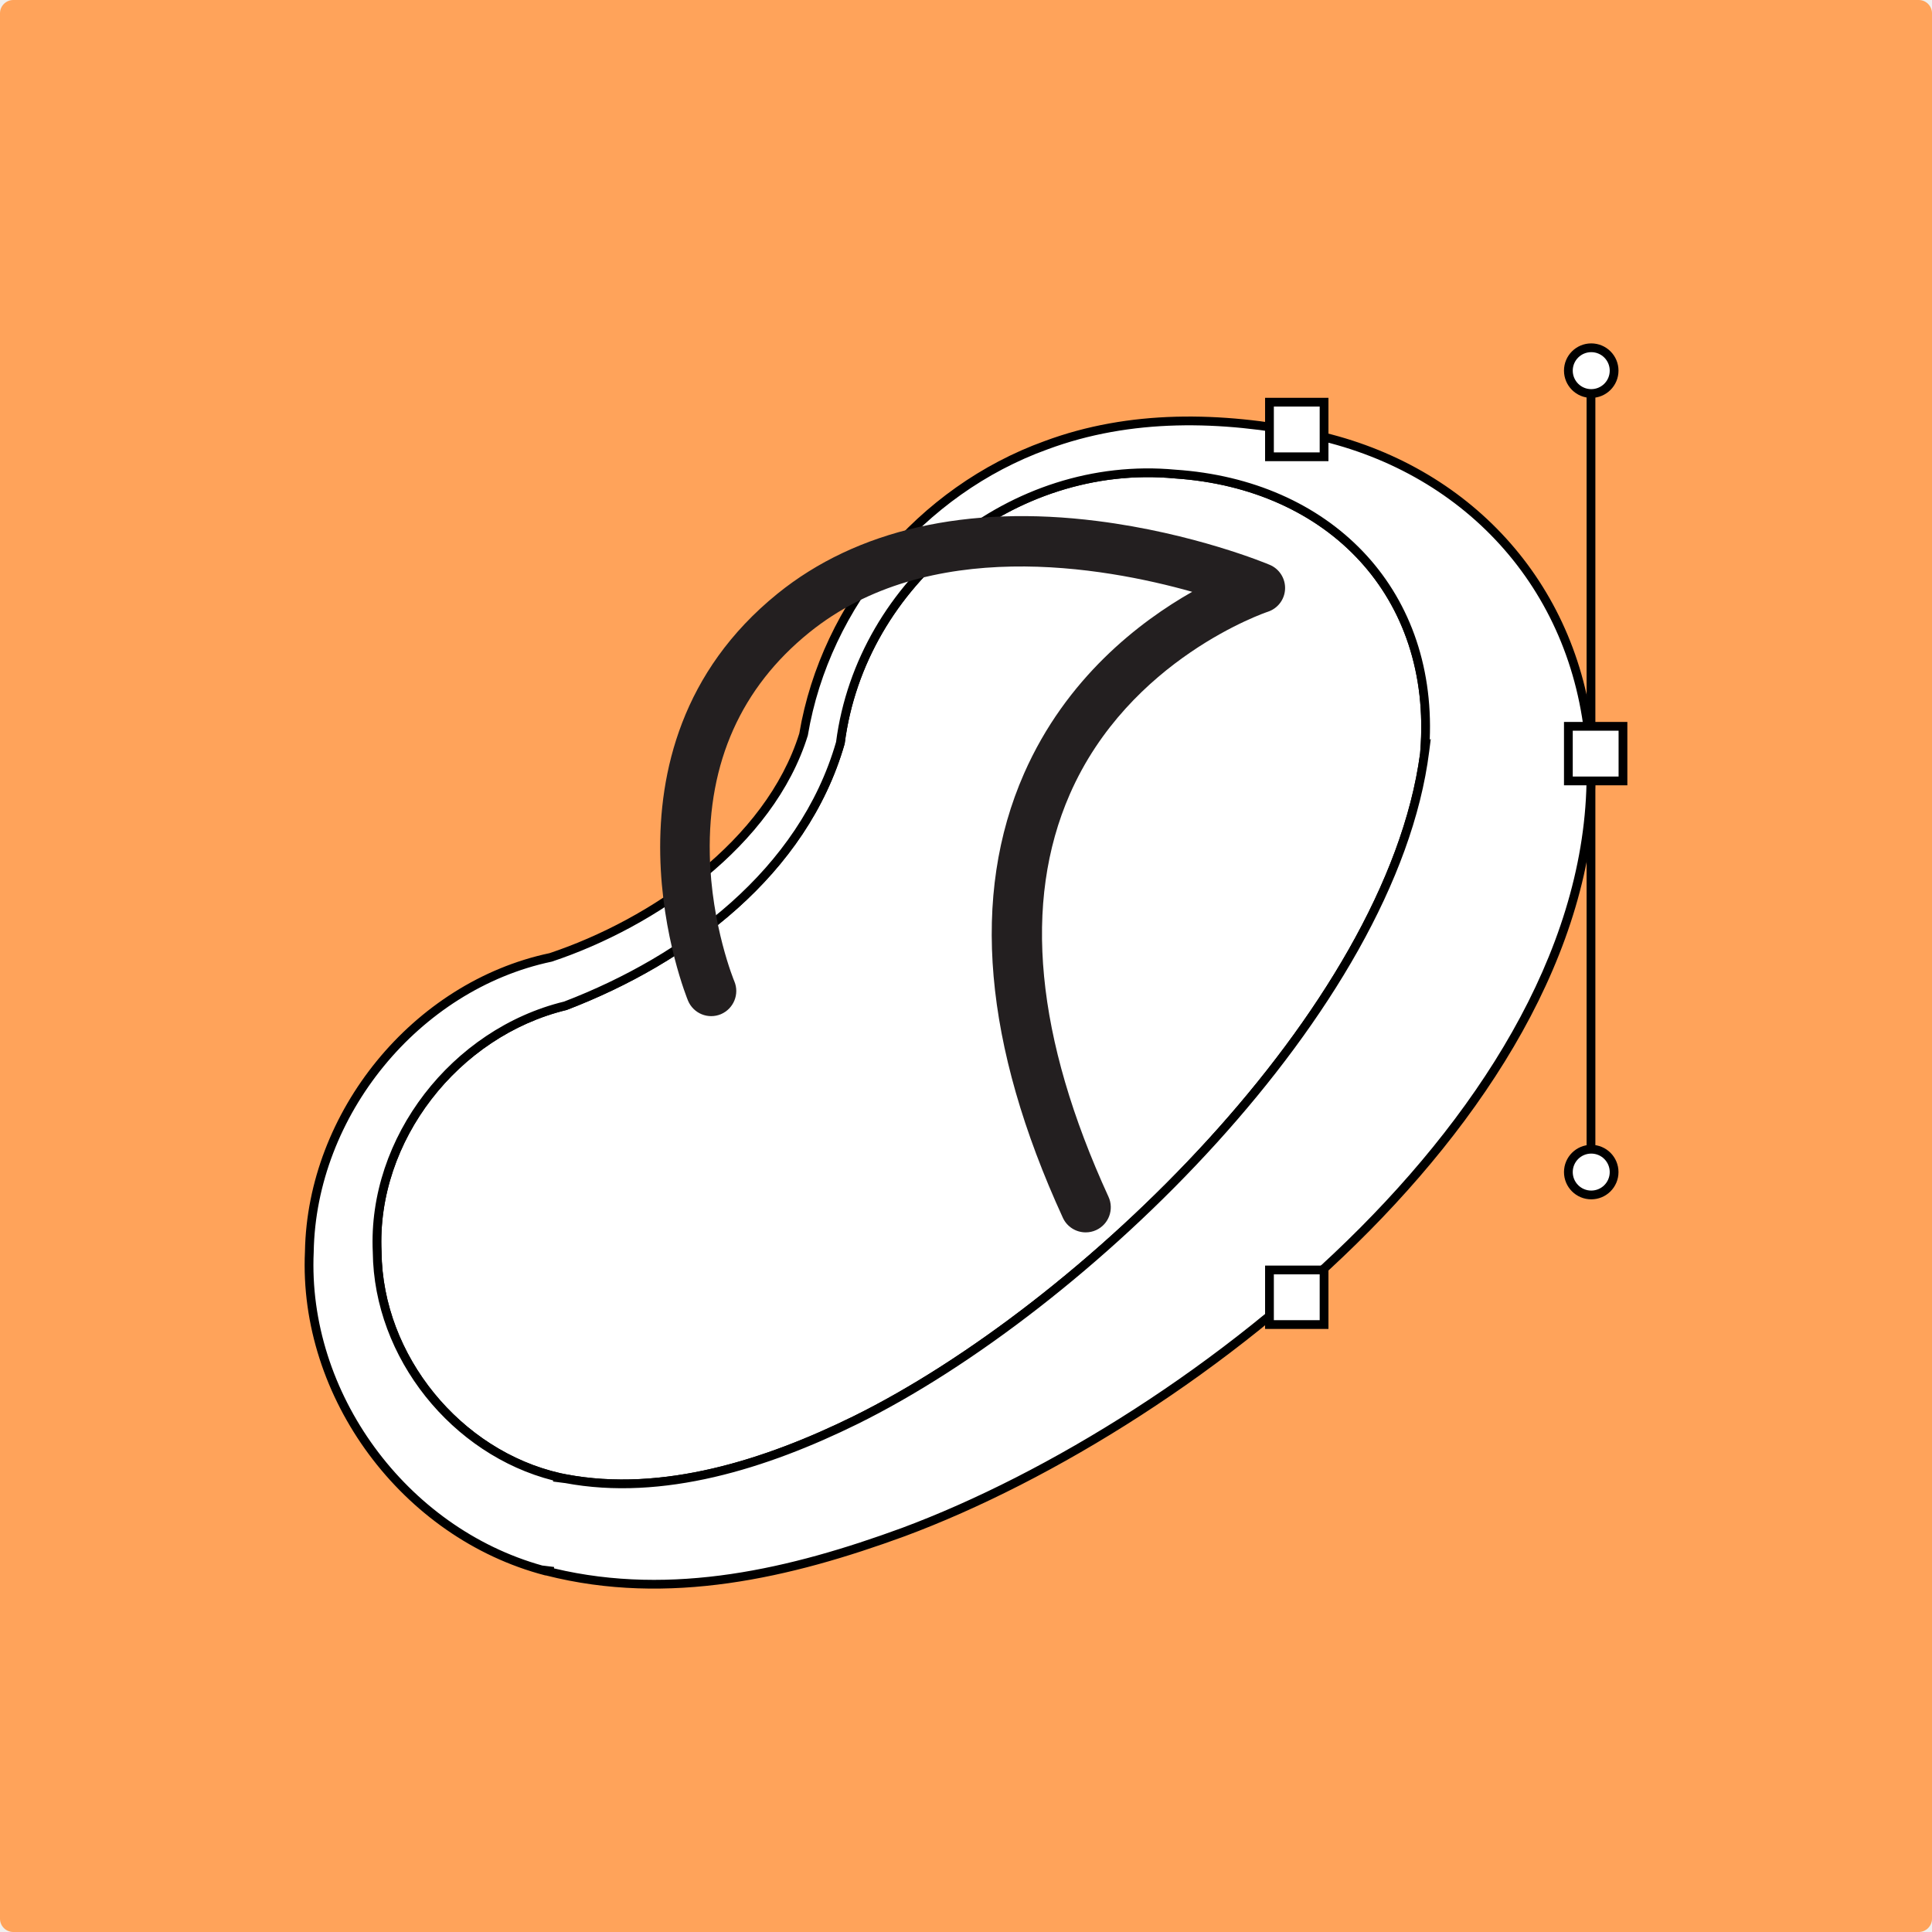
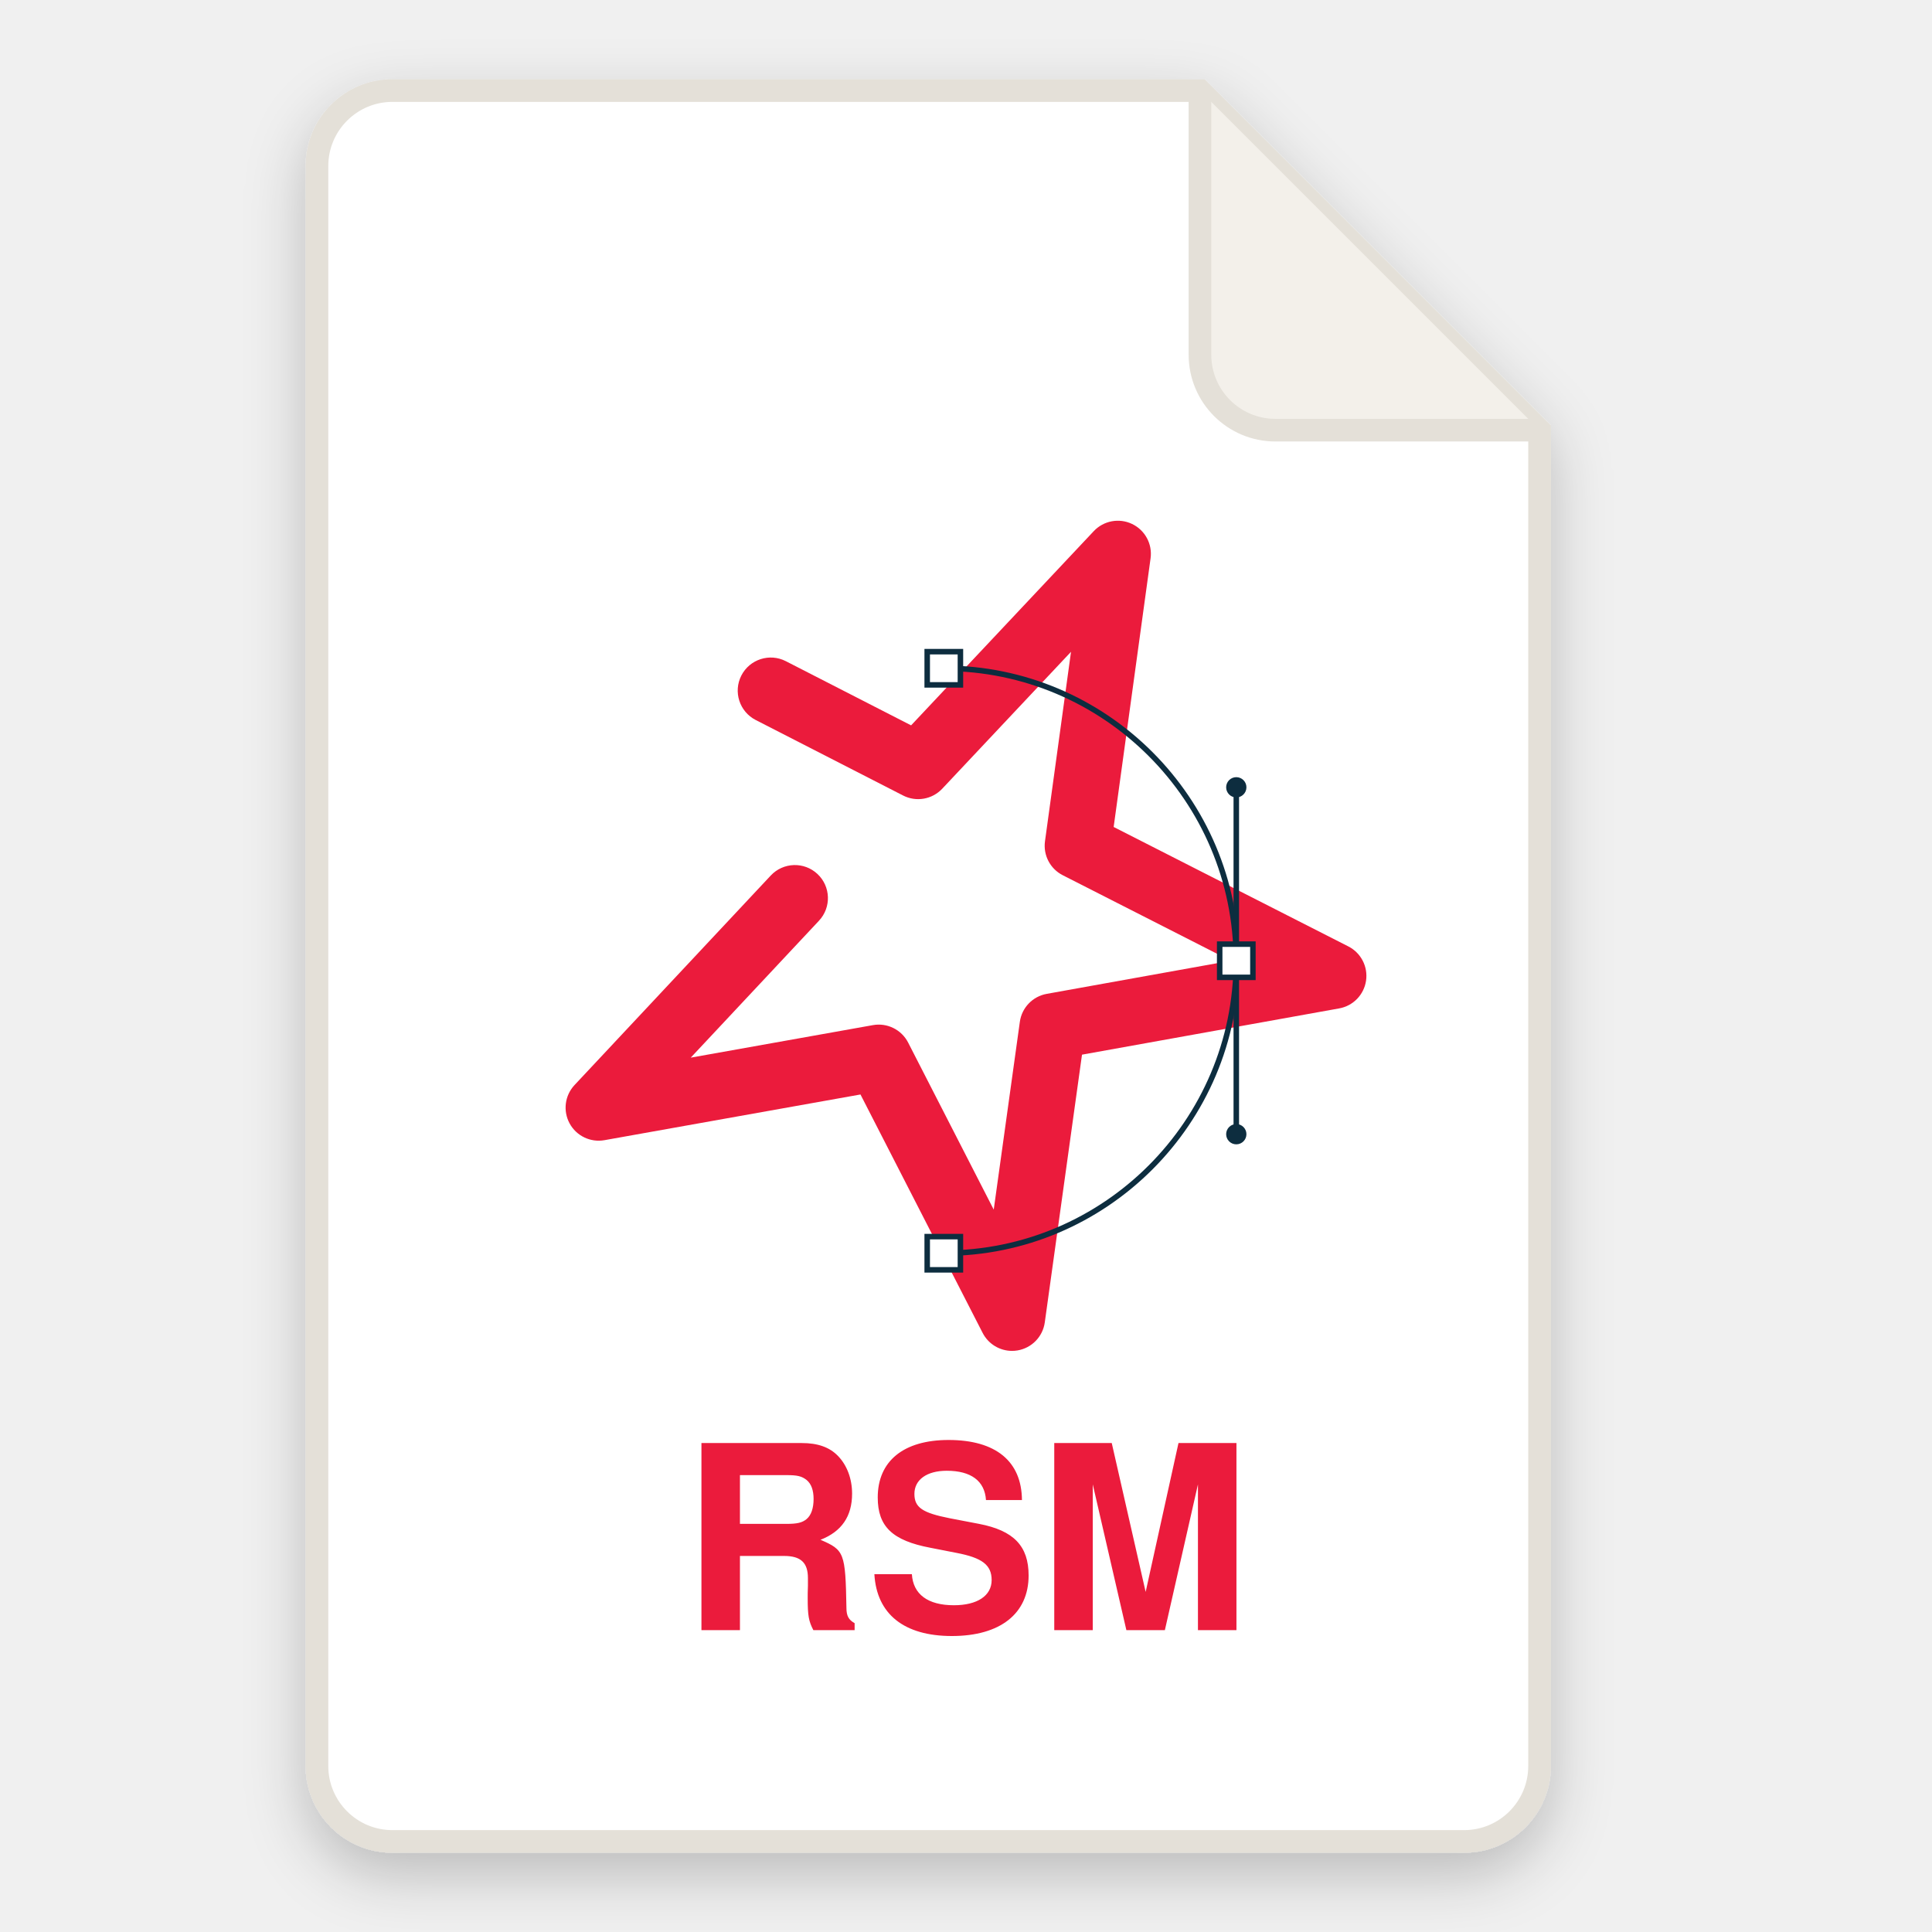
- <svg xmlns="http://www.w3.org/2000/svg" viewBox="0 0 139.771 139.771">
+ <svg xmlns="http://www.w3.org/2000/svg" viewBox="0 0 512 512">
  <defs>
-     <style>
-       .cls-1{fill:#ffa35a}
-       .cls-2{fill:#ffffff}
-       .cls-3{fill:#000000}
-       .cls-4{fill:#231f20}
+     <filter id="s" x="-20%" y="-20%" width="140%" height="140%">
+       <feDropShadow dx="0" dy="6" stdDeviation="8" flood-opacity=".22" />
+     </filter>
+   </defs>
+   <path d="M104 24h214l90 90v354a20 20 0 0 1-20 20H104a20 20 0 0 1-20-20V44a20 20 0 0 1 20-20z" fill="#ffffff" stroke="#e4e0d8" stroke-width="6" filter="url(#s)" />
+   <path d="M318 24v70a20 20 0 0 0 20 20h70" fill="#f3f0ea" stroke="#e4e0d8" stroke-width="6" stroke-linejoin="round" />
+   <svg x="146" y="138" width="220" height="220" viewBox="0 0 145.398 150.728">
+     <defs>
+       <style>
+       .cls-1{fill:#eb1b3c}
+       .cls-2{fill:#0d2d3f}
+       .cls-3{fill:#ffffff}
    </style>
-   </defs>
-   <g id="Asset_7" data-name="Asset 7">
-     <g>
-       <path d="M0.963 0 L138.808 0 C139.34 0 139.771 0.431 139.771 0.963 L139.771 138.808 C139.771 139.34 139.34 139.771 138.808 139.771 L0.963 139.771 C0.431 139.771 0 139.34 0 138.808 L0 0.963 C0 0.431 0.431 0 0.963 0 Z" class="cls-1" />
+     </defs>
+     <g id="Asset_11" data-name="Asset 11">
      <g>
        <g>
-           <path d="M103.068 54.34 C103.955 43.018 96.265 35.043 85.007 34.295 C73.279 33.198 62.299 42.08 60.796 53.744 C58.108 63.095 49.645 69.415 40.903 72.763 C32.941 74.69 26.899 82.405 27.286 90.576 C27.362 98.387 33.359 105.493 40.897 106.976 L40.054 106.869 C40.054 106.869 40.313 106.856 40.32 106.856 L40.884 106.97 C47.921 108.314 55.446 105.911 61.887 102.742 C78.344 94.621 100.735 72.991 103.08 54.327 L103.08 54.327 Z" class="cls-2" />
-           <path d="M60.485 53.68 C62.021 41.859 73.143 32.87 85.032 33.979 C96.184 34.722 103.898 42.473 103.434 53.524 L103.51 53.448 L103.395 54.367 C101.036 73.136 78.58 94.858 62.027 103.026 C55.535 106.221 47.955 108.63 40.857 107.288 L40.857 107.291 L40.013 107.183 L40.017 107.103 C32.723 105.257 27.047 98.259 26.969 90.585 C26.579 82.271 32.71 74.43 40.809 72.459 C49.444 69.149 57.819 62.915 60.485 53.68 Z M61.111 53.785 L61.108 53.809 L61.101 53.832 C58.385 63.278 49.851 69.676 41.016 73.059 L40.997 73.066 L40.978 73.071 C33.163 74.962 27.223 82.542 27.603 90.561 L27.603 90.567 L27.603 90.573 C27.676 98.091 33.351 104.951 40.547 106.579 L40.947 106.659 C47.913 107.99 55.368 105.597 61.747 102.457 C78.04 94.417 100.247 73.025 102.736 54.52 L102.736 54.52 L102.752 54.315 C103.625 43.169 96.068 35.347 84.985 34.611 L84.981 34.611 L84.977 34.61 C73.419 33.53 62.591 42.29 61.111 53.785 Z" class="cls-3" />
-         </g>
-         <path d="M114.783 84.795 L114.783 26.155 L115.417 26.155 L115.417 84.795 Z" class="cls-3" />
-         <g>
-           <path d="M115.03 53.953 C116.748 79.077 86.667 102.913 65.361 110.837 C57.031 113.886 48.136 115.959 39.223 113.576 L40.047 113.677 C40.047 113.677 39.502 113.658 39.496 113.658 C29.302 110.996 21.897 100.973 22.379 90.557 C22.55 80.579 30.088 71.317 39.838 69.263 C47.255 66.791 55.68 61.016 58.134 53.136 C59.725 43.684 66.654 35.468 75.662 32.216 C81.773 29.94 88.354 30.098 94.744 31.385 C105.977 33.693 114.067 42.327 115.024 53.966 L115.024 53.966 Z M103.068 54.34 C103.955 43.018 96.265 35.043 85.007 34.295 C73.279 33.198 62.299 42.08 60.796 53.744 C58.108 63.095 49.645 69.415 40.903 72.763 C32.941 74.69 26.899 82.405 27.286 90.576 C27.362 98.387 33.359 105.493 40.897 106.976 L40.054 106.869 C40.054 106.869 40.313 106.856 40.32 106.856 L40.884 106.97 C47.921 108.314 55.446 105.911 61.887 102.742 C78.344 94.621 100.735 72.991 103.08 54.327 L103.08 54.327 Z" class="cls-2" />
-           <path d="M115.228 52.849 L115.267 52.772 L115.346 53.932 C117.077 79.237 86.881 103.172 65.471 111.134 C57.19 114.166 48.356 116.227 39.5 113.976 L39.49 113.975 L39.455 113.975 L39.416 113.965 C29.078 111.265 21.576 101.111 22.062 90.547 C22.238 80.429 29.87 71.048 39.755 68.957 C47.065 66.516 55.395 60.828 57.825 53.062 C59.442 43.506 66.445 35.206 75.555 31.917 C81.718 29.622 88.358 29.776 94.806 31.074 C105.825 33.338 113.858 41.622 115.228 52.849 Z M58.446 53.188 L58.443 53.209 L58.436 53.23 C55.953 61.207 47.452 67.059 39.938 69.564 L39.921 69.57 L39.903 69.573 C30.298 71.597 22.865 80.732 22.696 90.563 L22.696 90.567 L22.696 90.572 C22.226 100.731 29.375 110.52 39.261 113.267 L39.262 113.261 L40.086 113.363 L40.078 113.465 C48.669 115.515 57.224 113.478 65.25 110.54 C86.35 102.693 116.124 79.15 114.737 54.344 L114.708 53.992 C113.762 42.493 105.776 33.975 94.681 31.696 C88.349 30.421 81.829 30.257 75.77 32.514 C66.869 35.727 60.018 43.849 58.446 53.188 Z M60.485 53.68 C62.021 41.859 73.143 32.87 85.032 33.979 C96.184 34.722 103.898 42.473 103.434 53.524 L103.51 53.448 L103.395 54.367 C101.036 73.136 78.58 94.858 62.027 103.026 C55.535 106.221 47.955 108.63 40.857 107.288 L40.857 107.291 L40.013 107.183 L40.017 107.103 C32.723 105.257 27.047 98.259 26.969 90.585 C26.579 82.271 32.71 74.43 40.809 72.459 C49.444 69.149 57.819 62.915 60.485 53.68 Z M61.111 53.785 L61.108 53.809 L61.101 53.832 C58.385 63.278 49.851 69.676 41.016 73.059 L40.997 73.066 L40.978 73.071 C33.163 74.962 27.223 82.542 27.603 90.561 L27.603 90.567 L27.603 90.573 C27.676 98.091 33.351 104.951 40.547 106.579 L40.947 106.659 C47.913 107.99 55.368 105.597 61.747 102.457 C78.04 94.417 100.247 73.025 102.736 54.52 L102.736 54.52 L102.752 54.315 C103.625 43.169 96.068 35.347 84.985 34.611 L84.981 34.611 L84.977 34.61 C73.419 33.53 62.591 42.29 61.111 53.785 Z" class="cls-3" />
-         </g>
-         <path d="M78.54 89.156 C77.856 89.156 77.196 88.763 76.892 88.098 C71.155 75.59 70.21 64.775 74.084 55.963 C77.133 49.028 82.464 44.964 86.249 42.815 C79.764 40.989 67.161 38.783 58.533 45.769 C53.626 49.744 51.211 55.145 51.35 61.821 C51.458 66.956 53.107 70.956 53.126 70.994 C53.512 71.919 53.075 72.978 52.156 73.371 C51.23 73.758 50.171 73.327 49.778 72.401 C49.702 72.224 42.329 54.22 56.251 42.948 C61.969 38.32 69.969 36.501 79.383 37.693 C86.363 38.574 91.638 40.767 91.859 40.863 C92.557 41.154 93.001 41.858 92.969 42.612 C92.937 43.373 92.436 44.026 91.714 44.26 C91.619 44.292 81.691 47.639 77.393 57.465 C73.976 65.282 74.92 75.076 80.195 86.583 C80.613 87.495 80.214 88.573 79.301 88.992 C79.054 89.106 78.8 89.156 78.547 89.156 Z" class="cls-4" />
-         <g>
-           <path d="M91.84 29.097 L95.79 29.097 L95.79 33.046 L91.84 33.046 Z" class="cls-2" />
-           <path d="M91.523 28.78 L96.107 28.78 L96.107 33.363 L91.523 33.363 Z M92.157 29.413 L92.157 32.729 L95.473 32.729 L95.473 29.413 Z" class="cls-3" />
+           <g>
+             <path d="M81.059 150.728 C78.837 150.728 76.76 149.49 75.721 147.464 L53.539 104.173 L7.054 112.47 C4.512 112.923 1.961 111.698 0.727 109.426 C-0.506 107.155 -0.146 104.348 1.621 102.462 L37.25 64.417 C39.515 61.998 43.313 61.874 45.73 64.139 C48.149 66.404 48.274 70.201 46.008 72.619 L22.723 97.484 L55.8 91.58 C58.395 91.116 60.991 92.403 62.194 94.75 L77.735 125.079 L82.475 90.982 C82.832 88.411 84.801 86.362 87.356 85.903 L120.775 79.891 L90.262 64.362 C87.985 63.203 86.692 60.729 87.04 58.197 L91.766 23.796 L68.381 48.659 C66.55 50.605 63.653 51.107 61.275 49.888 L34.516 36.18 C31.567 34.669 30.401 31.053 31.912 28.104 C33.423 25.155 37.04 23.99 39.988 25.5 L62.731 37.152 L95.897 1.889 C97.686 -0.012 100.498 -0.538 102.854 0.586 C105.21 1.711 106.567 4.23 106.212 6.817 L99.509 55.603 L142.12 77.29 C144.416 78.459 145.71 80.964 145.334 83.513 C144.958 86.062 142.996 88.087 140.46 88.543 L93.761 96.943 L87.004 145.553 C86.644 148.146 84.644 150.206 82.063 150.643 C81.727 150.7 81.391 150.728 81.059 150.728 Z" class="cls-1" />
+           </g>
        </g>
        <g>
-           <path d="M91.84 91.876 L95.79 91.876 L95.79 95.825 L91.84 95.825 Z" class="cls-2" />
-           <path d="M91.523 91.559 L96.107 91.559 L96.107 96.142 L91.523 96.142 Z M92.157 92.193 L92.157 95.508 L95.473 95.508 L95.473 92.193 Z" class="cls-3" />
-         </g>
-         <g>
-           <path d="M116.773 26.814 C116.773 27.728 116.033 28.469 115.119 28.469 C114.205 28.469 113.464 27.728 113.464 26.814 C113.464 25.901 114.205 25.16 115.119 25.16 C116.033 25.16 116.773 25.901 116.773 26.814 Z" class="cls-2" />
-           <path d="M113.147 26.814 C113.147 25.725 114.03 24.843 115.119 24.843 C116.208 24.843 117.09 25.725 117.09 26.814 C117.09 27.903 116.208 28.786 115.119 28.786 C114.03 28.786 113.147 27.903 113.147 26.814 Z M115.119 25.477 C114.38 25.477 113.781 26.076 113.781 26.814 C113.781 27.553 114.38 28.152 115.119 28.152 C115.858 28.152 116.456 27.553 116.456 26.814 C116.456 26.076 115.858 25.477 115.119 25.477 Z" class="cls-3" />
-         </g>
-         <g>
-           <path d="M116.773 84.795 C116.773 85.709 116.033 86.449 115.119 86.449 C114.205 86.449 113.464 85.709 113.464 84.795 C113.464 83.881 114.205 83.14 115.119 83.14 C116.033 83.14 116.773 83.881 116.773 84.795 Z" class="cls-2" />
-           <path d="M113.147 84.795 C113.147 83.706 114.03 82.823 115.119 82.823 C116.208 82.823 117.09 83.706 117.09 84.795 C117.09 85.884 116.208 86.766 115.119 86.766 C114.03 86.766 113.147 85.884 113.147 84.795 Z M115.119 83.457 C114.38 83.457 113.781 84.056 113.781 84.795 C113.781 85.534 114.38 86.132 115.119 86.132 C115.858 86.132 116.456 85.534 116.456 84.795 C116.456 84.056 115.858 83.457 115.119 83.457 Z" class="cls-3" />
-         </g>
-         <g>
-           <path d="M113.464 52.546 L117.414 52.546 L117.414 56.496 L113.464 56.496 Z" class="cls-2" />
-           <path d="M113.147 52.229 L117.731 52.229 L117.731 56.813 L113.147 56.813 Z M113.781 52.863 L113.781 56.179 L117.097 56.179 L117.097 52.863 Z" class="cls-3" />
+           <g>
+             <path d="M68.671 133.495 L68.671 132.495 C97.676 132.495 121.275 108.897 121.275 79.891 C121.275 50.885 97.676 27.287 68.671 27.287 L68.671 26.287 C98.228 26.287 122.275 50.334 122.275 79.891 C122.275 109.448 98.228 133.495 68.671 133.495 Z" class="cls-2" />
+           </g>
+           <g>
+             <path d="M122.275 111.383 L121.275 111.383 L121.275 48.4 L122.275 48.4 Z" class="cls-2" />
+           </g>
+           <g>
+             <path d="M123.615 111.383 C123.615 112.399 122.791 113.224 121.775 113.224 C120.758 113.224 119.934 112.399 119.934 111.383 C119.934 110.366 120.758 109.542 121.775 109.542 C122.791 109.542 123.615 110.366 123.615 111.383 Z" class="cls-2" />
+           </g>
+           <g>
+             <path d="M123.615 48.4 C123.615 49.417 122.791 50.241 121.775 50.241 C120.758 50.241 119.934 49.417 119.934 48.4 C119.934 47.383 120.758 46.559 121.775 46.559 C122.791 46.559 123.615 47.383 123.615 48.4 Z" class="cls-2" />
+           </g>
+           <g>
+             <path d="M71.686 29.803 L65.655 29.803 L65.655 23.772 L71.686 23.772 Z" class="cls-3" />
+             <path d="M72.186 30.303 L65.155 30.303 L65.155 23.272 L72.186 23.272 Z M66.155 29.303 L71.186 29.303 L71.186 24.272 L66.155 24.272 Z" class="cls-2" />
+           </g>
+           <g>
+             <path d="M71.686 136.011 L65.655 136.011 L65.655 129.98 L71.686 129.98 Z" class="cls-3" />
+             <path d="M72.186 136.511 L65.155 136.511 L65.155 129.48 L72.186 129.48 Z M66.155 135.511 L71.186 135.511 L71.186 130.48 L66.155 130.48 Z" class="cls-2" />
+           </g>
+           <g>
+             <path d="M124.79 82.907 L118.759 82.907 L118.759 76.876 L124.79 76.876 Z" class="cls-3" />
+             <path d="M125.29 83.407 L118.259 83.407 L118.259 76.376 L125.29 76.376 Z M119.259 82.407 L124.29 82.407 L124.29 77.376 L119.259 77.376 Z" class="cls-2" />
+           </g>
        </g>
      </g>
    </g>
-   </g>
+   </svg>
+   <text x="256" y="432" text-anchor="middle" font-family="Helvetica Neue, Helvetica, Arial, sans-serif" font-weight="700" font-size="68" fill="#eb1b3c">RSM</text>
</svg>
